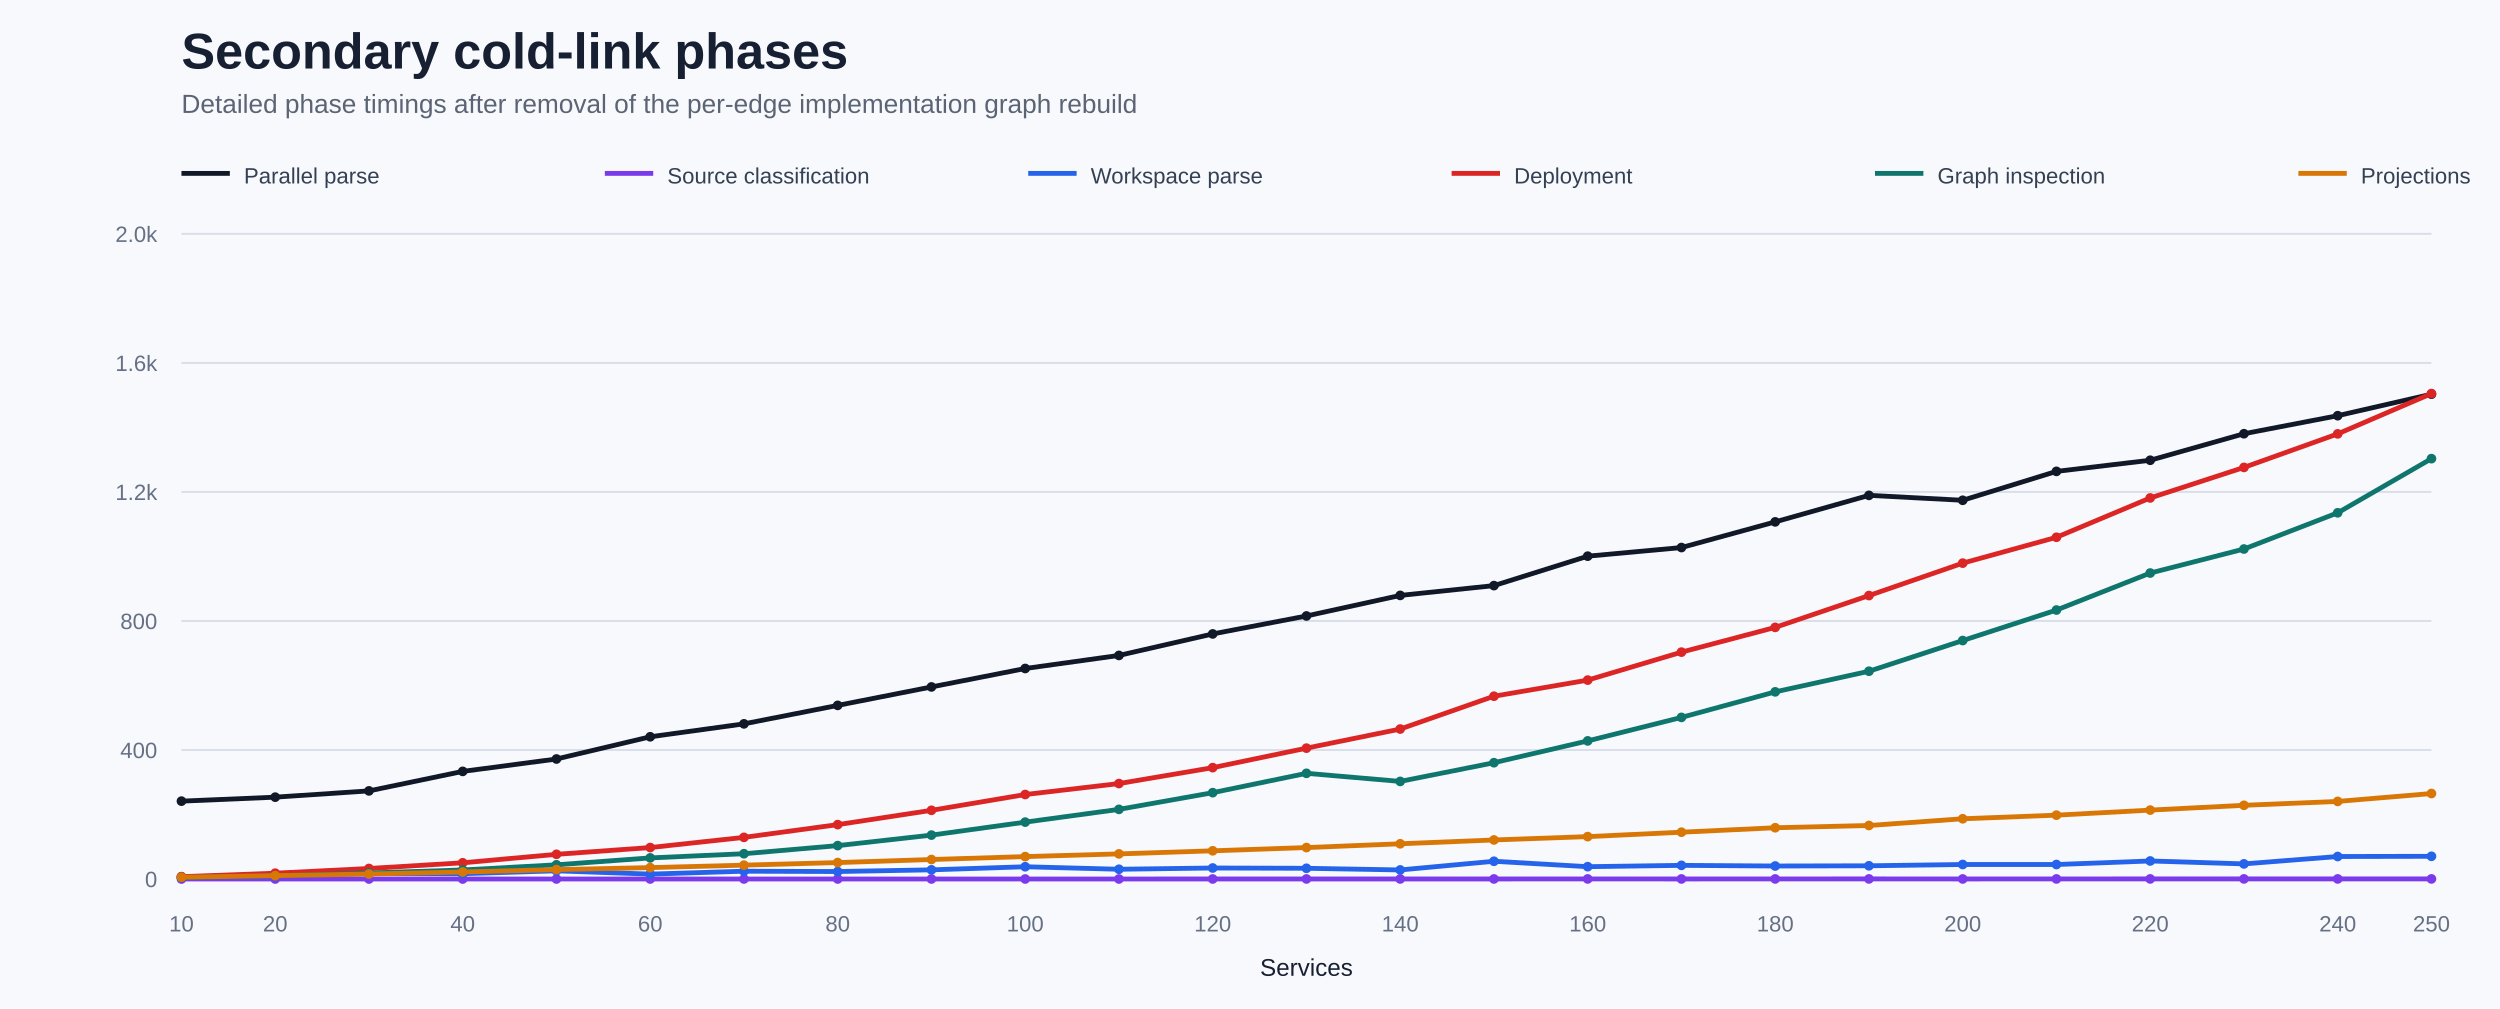
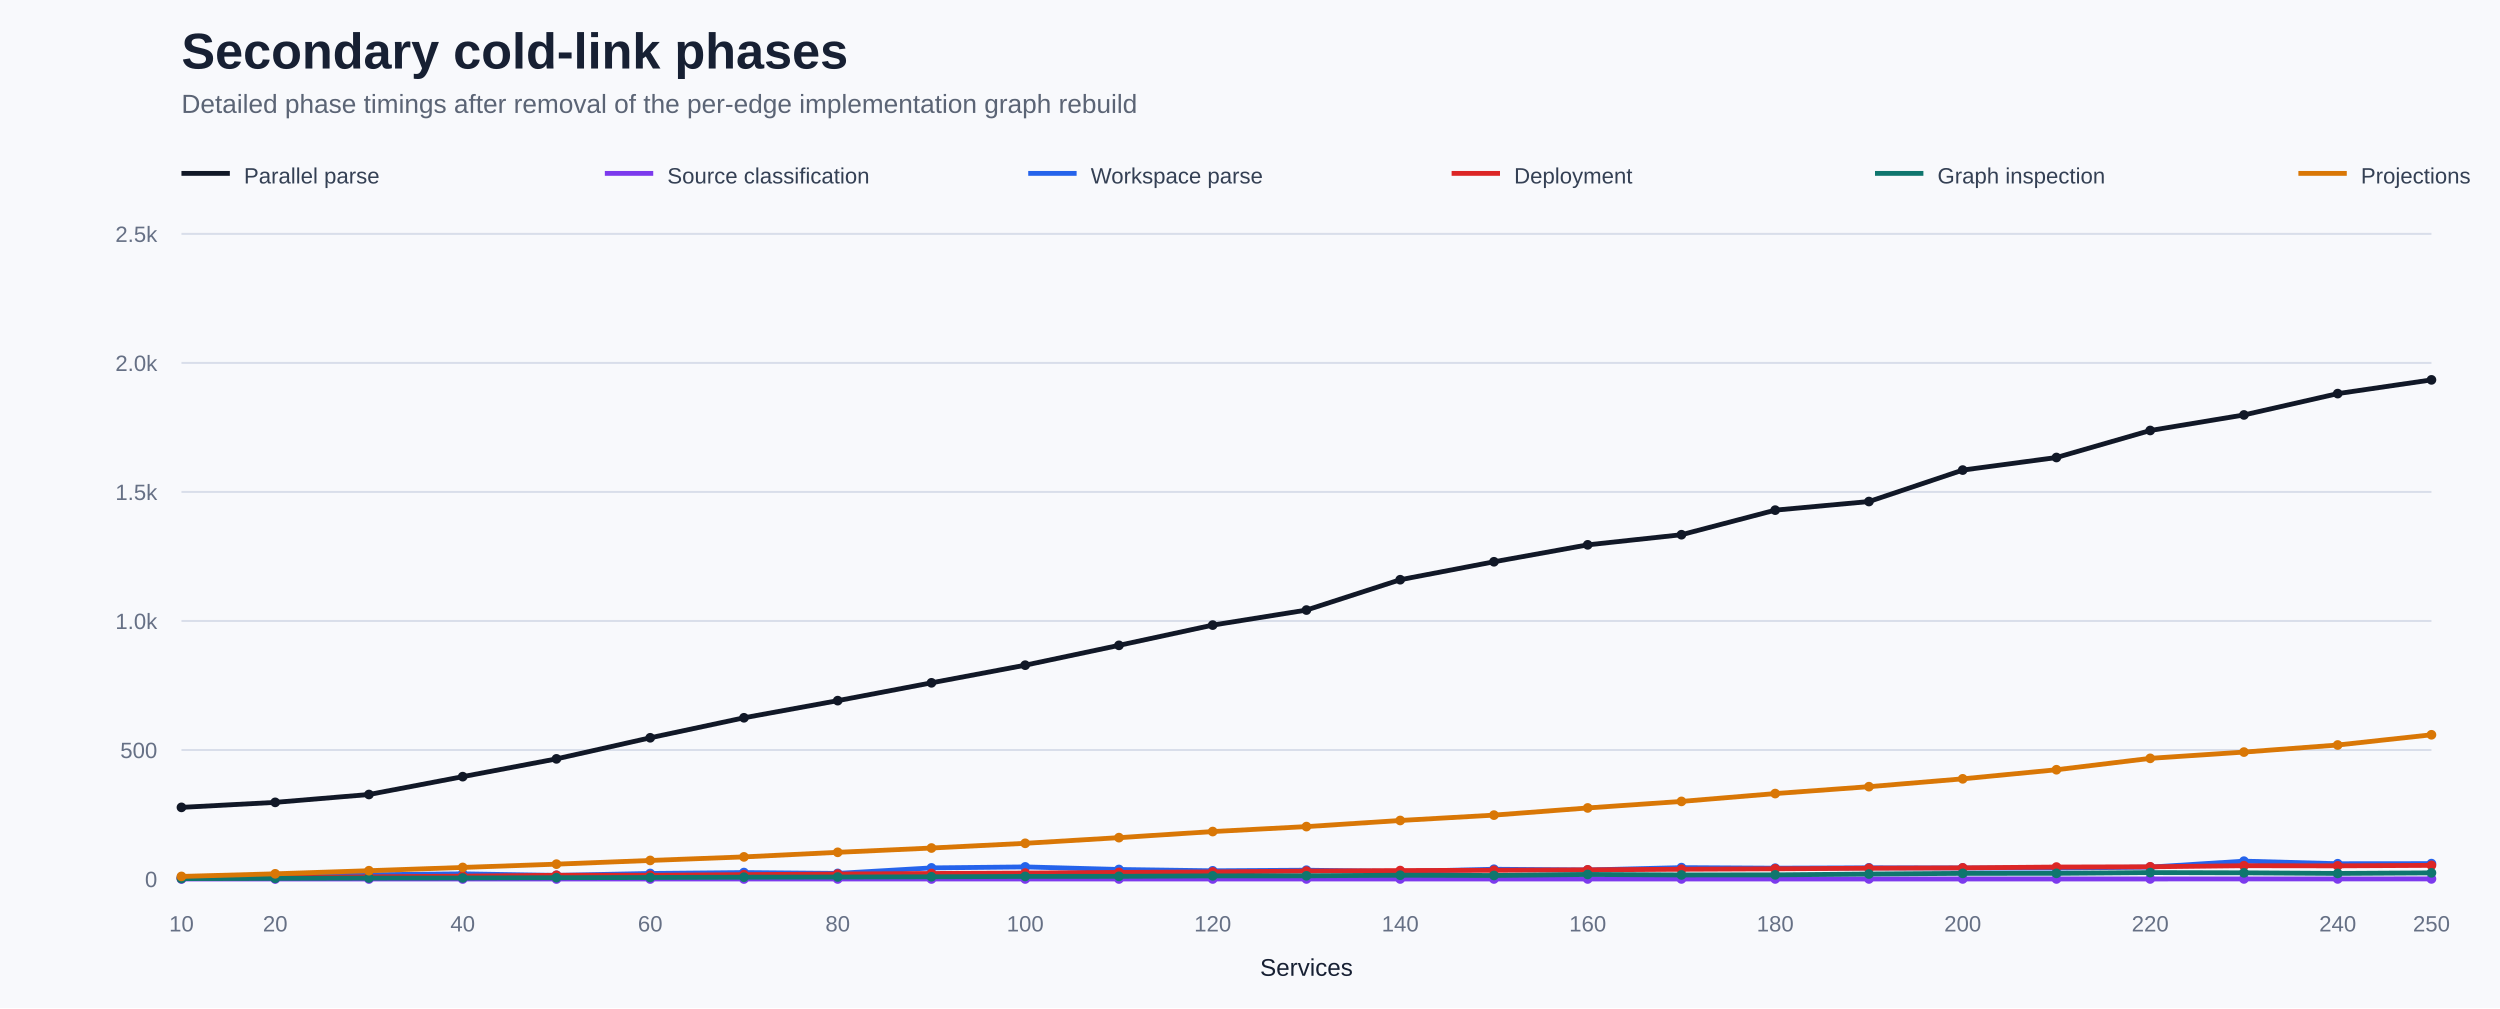
<svg xmlns="http://www.w3.org/2000/svg" width="1240" height="500" viewBox="0 0 1240 500" role="img" aria-labelledby="title description">
  <style>text{font-family:Arial,Helvetica,sans-serif;fill:#172033}.title{font-size:25px;font-weight:700}.subtitle{font-size:13px;fill:#5b6475}.legend{font-size:11px;fill:#344054}.tick{font-size:11px;fill:#667085}.grid{stroke:#d9deea;stroke-width:1}</style>
  <rect width="100%" height="100%" fill="#f8f9fc" />
  <text x="90" y="34" class="title">Secondary cold-link phases</text>
  <text x="90" y="56" class="subtitle">Detailed phase timings after removal of the per-edge implementation graph rebuild</text>
  <line x1="90" y1="436" x2="1206" y2="436" class="grid" />
  <text x="78" y="440" text-anchor="end" class="tick">0</text>
  <line x1="90" y1="372" x2="1206" y2="372" class="grid" />
-   <text x="78" y="376" text-anchor="end" class="tick">400</text>
+   <text x="78" y="376" text-anchor="end" class="tick">500</text>
  <line x1="90" y1="308" x2="1206" y2="308" class="grid" />
-   <text x="78" y="312" text-anchor="end" class="tick">800</text>
+   <text x="78" y="312" text-anchor="end" class="tick">1.0k</text>
  <line x1="90" y1="244" x2="1206" y2="244" class="grid" />
-   <text x="78" y="248" text-anchor="end" class="tick">1.2k</text>
+   <text x="78" y="248" text-anchor="end" class="tick">1.5k</text>
  <line x1="90" y1="180" x2="1206" y2="180" class="grid" />
-   <text x="78" y="184" text-anchor="end" class="tick">1.6k</text>
+   <text x="78" y="184" text-anchor="end" class="tick">2.0k</text>
  <line x1="90" y1="116" x2="1206" y2="116" class="grid" />
-   <text x="78" y="120" text-anchor="end" class="tick">2.0k</text>
-   <path d="M90.00,397.37 L136.50,395.39 L183.00,392.28 L229.50,382.61 L276.00,376.46 L322.50,365.44 L369.00,359.03 L415.50,349.87 L462.00,340.72 L508.50,331.57 L555.00,325.09 L601.50,314.43 L648.00,305.52 L694.50,295.32 L741.00,290.46 L787.50,275.86 L834.00,271.58 L880.50,258.85 L927.00,245.70 L973.50,248.14 L1020.00,233.80 L1066.50,228.28 L1113.00,215.13 L1159.50,206.18 L1206.00,195.51" fill="none" stroke="#111827" stroke-width="2.4" />
-   <circle cx="90.00" cy="397.37" r="2.4" fill="#111827" />
-   <circle cx="136.50" cy="395.39" r="2.4" fill="#111827" />
-   <circle cx="183.00" cy="392.28" r="2.4" fill="#111827" />
-   <circle cx="229.50" cy="382.61" r="2.4" fill="#111827" />
-   <circle cx="276.00" cy="376.46" r="2.4" fill="#111827" />
-   <circle cx="322.50" cy="365.44" r="2.4" fill="#111827" />
-   <circle cx="369.00" cy="359.03" r="2.4" fill="#111827" />
-   <circle cx="415.50" cy="349.87" r="2.4" fill="#111827" />
-   <circle cx="462.00" cy="340.72" r="2.4" fill="#111827" />
-   <circle cx="508.50" cy="331.57" r="2.4" fill="#111827" />
-   <circle cx="555.00" cy="325.09" r="2.4" fill="#111827" />
-   <circle cx="601.50" cy="314.43" r="2.4" fill="#111827" />
-   <circle cx="648.00" cy="305.52" r="2.4" fill="#111827" />
-   <circle cx="694.50" cy="295.32" r="2.4" fill="#111827" />
-   <circle cx="741.00" cy="290.46" r="2.4" fill="#111827" />
-   <circle cx="787.50" cy="275.86" r="2.4" fill="#111827" />
-   <circle cx="834.00" cy="271.58" r="2.4" fill="#111827" />
-   <circle cx="880.50" cy="258.85" r="2.4" fill="#111827" />
-   <circle cx="927.00" cy="245.70" r="2.4" fill="#111827" />
-   <circle cx="973.50" cy="248.14" r="2.4" fill="#111827" />
-   <circle cx="1020.00" cy="233.80" r="2.4" fill="#111827" />
-   <circle cx="1066.50" cy="228.28" r="2.4" fill="#111827" />
-   <circle cx="1113.00" cy="215.13" r="2.4" fill="#111827" />
-   <circle cx="1159.50" cy="206.18" r="2.4" fill="#111827" />
-   <circle cx="1206.00" cy="195.51" r="2.4" fill="#111827" />
+   <text x="78" y="120" text-anchor="end" class="tick">2.5k</text>
+   <path d="M90.00,400.46 L136.50,397.97 L183.00,394.07 L229.50,385.22 L276.00,376.40 L322.50,365.94 L369.00,356.02 L415.50,347.52 L462.00,338.68 L508.50,329.93 L555.00,320.09 L601.50,310.05 L648.00,302.59 L694.50,287.54 L741.00,278.64 L787.50,270.24 L834.00,265.22 L880.50,253.03 L927.00,248.76 L973.50,233.16 L1020.00,226.92 L1066.50,213.52 L1113.00,205.81 L1159.50,195.23 L1206.00,188.42" fill="none" stroke="#111827" stroke-width="2.4" />
+   <circle cx="90.00" cy="400.46" r="2.4" fill="#111827" />
+   <circle cx="136.50" cy="397.97" r="2.4" fill="#111827" />
+   <circle cx="183.00" cy="394.07" r="2.4" fill="#111827" />
+   <circle cx="229.50" cy="385.22" r="2.4" fill="#111827" />
+   <circle cx="276.00" cy="376.40" r="2.4" fill="#111827" />
+   <circle cx="322.50" cy="365.94" r="2.4" fill="#111827" />
+   <circle cx="369.00" cy="356.02" r="2.4" fill="#111827" />
+   <circle cx="415.50" cy="347.52" r="2.4" fill="#111827" />
+   <circle cx="462.00" cy="338.68" r="2.4" fill="#111827" />
+   <circle cx="508.50" cy="329.93" r="2.4" fill="#111827" />
+   <circle cx="555.00" cy="320.09" r="2.4" fill="#111827" />
+   <circle cx="601.50" cy="310.05" r="2.4" fill="#111827" />
+   <circle cx="648.00" cy="302.59" r="2.4" fill="#111827" />
+   <circle cx="694.50" cy="287.54" r="2.4" fill="#111827" />
+   <circle cx="741.00" cy="278.64" r="2.4" fill="#111827" />
+   <circle cx="787.50" cy="270.24" r="2.4" fill="#111827" />
+   <circle cx="834.00" cy="265.22" r="2.4" fill="#111827" />
+   <circle cx="880.50" cy="253.03" r="2.4" fill="#111827" />
+   <circle cx="927.00" cy="248.76" r="2.4" fill="#111827" />
+   <circle cx="973.50" cy="233.16" r="2.4" fill="#111827" />
+   <circle cx="1020.00" cy="226.92" r="2.4" fill="#111827" />
+   <circle cx="1066.50" cy="213.52" r="2.4" fill="#111827" />
+   <circle cx="1113.00" cy="205.81" r="2.4" fill="#111827" />
+   <circle cx="1159.50" cy="195.23" r="2.4" fill="#111827" />
+   <circle cx="1206.00" cy="188.42" r="2.4" fill="#111827" />
  <line x1="90" y1="86" x2="114" y2="86" stroke="#111827" stroke-width="2.4" />
  <text x="121" y="91" class="legend">Parallel parse</text>
-   <path d="M90.00,435.99 L136.50,435.99 L183.00,435.99 L229.50,435.99 L276.00,435.98 L322.50,435.98 L369.00,435.98 L415.50,435.98 L462.00,435.98 L508.50,435.98 L555.00,435.98 L601.50,435.97 L648.00,435.96 L694.50,435.96 L741.00,435.96 L787.50,435.95 L834.00,435.96 L880.50,435.95 L927.00,435.94 L973.50,435.96 L1020.00,435.95 L1066.50,435.94 L1113.00,435.94 L1159.50,435.94 L1206.00,435.94" fill="none" stroke="#7c3aed" stroke-width="2.4" />
+   <path d="M90.00,435.99 L136.50,435.99 L183.00,435.99 L229.50,435.99 L276.00,435.99 L322.50,435.99 L369.00,435.98 L415.50,435.98 L462.00,435.98 L508.50,435.98 L555.00,435.98 L601.50,435.98 L648.00,435.97 L694.50,435.97 L741.00,435.97 L787.50,435.97 L834.00,435.96 L880.50,435.96 L927.00,435.96 L973.50,435.96 L1020.00,435.96 L1066.50,435.96 L1113.00,435.95 L1159.50,435.95 L1206.00,435.94" fill="none" stroke="#7c3aed" stroke-width="2.4" />
  <circle cx="90.00" cy="435.99" r="2.4" fill="#7c3aed" />
  <circle cx="136.50" cy="435.99" r="2.4" fill="#7c3aed" />
  <circle cx="183.00" cy="435.99" r="2.4" fill="#7c3aed" />
  <circle cx="229.50" cy="435.99" r="2.4" fill="#7c3aed" />
-   <circle cx="276.00" cy="435.98" r="2.4" fill="#7c3aed" />
-   <circle cx="322.50" cy="435.98" r="2.4" fill="#7c3aed" />
+   <circle cx="276.00" cy="435.99" r="2.4" fill="#7c3aed" />
+   <circle cx="322.50" cy="435.99" r="2.4" fill="#7c3aed" />
  <circle cx="369.00" cy="435.98" r="2.4" fill="#7c3aed" />
  <circle cx="415.50" cy="435.98" r="2.4" fill="#7c3aed" />
  <circle cx="462.00" cy="435.98" r="2.4" fill="#7c3aed" />
  <circle cx="508.50" cy="435.98" r="2.4" fill="#7c3aed" />
  <circle cx="555.00" cy="435.98" r="2.4" fill="#7c3aed" />
-   <circle cx="601.50" cy="435.97" r="2.4" fill="#7c3aed" />
-   <circle cx="648.00" cy="435.96" r="2.4" fill="#7c3aed" />
-   <circle cx="694.50" cy="435.96" r="2.4" fill="#7c3aed" />
-   <circle cx="741.00" cy="435.96" r="2.4" fill="#7c3aed" />
-   <circle cx="787.50" cy="435.95" r="2.4" fill="#7c3aed" />
+   <circle cx="601.50" cy="435.98" r="2.4" fill="#7c3aed" />
+   <circle cx="648.00" cy="435.97" r="2.4" fill="#7c3aed" />
+   <circle cx="694.50" cy="435.97" r="2.4" fill="#7c3aed" />
+   <circle cx="741.00" cy="435.97" r="2.4" fill="#7c3aed" />
+   <circle cx="787.50" cy="435.97" r="2.4" fill="#7c3aed" />
  <circle cx="834.00" cy="435.96" r="2.4" fill="#7c3aed" />
-   <circle cx="880.50" cy="435.95" r="2.4" fill="#7c3aed" />
-   <circle cx="927.00" cy="435.94" r="2.4" fill="#7c3aed" />
+   <circle cx="880.50" cy="435.96" r="2.4" fill="#7c3aed" />
+   <circle cx="927.00" cy="435.96" r="2.4" fill="#7c3aed" />
  <circle cx="973.50" cy="435.96" r="2.4" fill="#7c3aed" />
-   <circle cx="1020.00" cy="435.95" r="2.4" fill="#7c3aed" />
-   <circle cx="1066.50" cy="435.94" r="2.4" fill="#7c3aed" />
-   <circle cx="1113.00" cy="435.94" r="2.4" fill="#7c3aed" />
-   <circle cx="1159.50" cy="435.94" r="2.4" fill="#7c3aed" />
+   <circle cx="1020.00" cy="435.96" r="2.4" fill="#7c3aed" />
+   <circle cx="1066.50" cy="435.96" r="2.4" fill="#7c3aed" />
+   <circle cx="1113.00" cy="435.95" r="2.4" fill="#7c3aed" />
+   <circle cx="1159.50" cy="435.95" r="2.4" fill="#7c3aed" />
  <circle cx="1206.00" cy="435.94" r="2.4" fill="#7c3aed" />
  <line x1="300" y1="86" x2="324" y2="86" stroke="#7c3aed" stroke-width="2.4" />
  <text x="331" y="91" class="legend">Source classification</text>
-   <path d="M90.00,434.85 L136.50,434.36 L183.00,433.30 L229.50,433.36 L276.00,431.93 L322.50,433.56 L369.00,432.12 L415.50,432.28 L462.00,431.44 L508.50,429.91 L555.00,431.15 L601.50,430.53 L648.00,430.67 L694.50,431.49 L741.00,427.19 L787.50,429.87 L834.00,429.22 L880.50,429.54 L927.00,429.43 L973.50,428.79 L1020.00,428.80 L1066.50,427.04 L1113.00,428.49 L1159.50,424.83 L1206.00,424.73" fill="none" stroke="#2563eb" stroke-width="2.4" />
-   <circle cx="90.00" cy="434.85" r="2.4" fill="#2563eb" />
-   <circle cx="136.50" cy="434.36" r="2.4" fill="#2563eb" />
-   <circle cx="183.00" cy="433.30" r="2.4" fill="#2563eb" />
-   <circle cx="229.50" cy="433.36" r="2.4" fill="#2563eb" />
-   <circle cx="276.00" cy="431.93" r="2.4" fill="#2563eb" />
-   <circle cx="322.50" cy="433.56" r="2.4" fill="#2563eb" />
-   <circle cx="369.00" cy="432.12" r="2.4" fill="#2563eb" />
-   <circle cx="415.50" cy="432.28" r="2.4" fill="#2563eb" />
-   <circle cx="462.00" cy="431.44" r="2.4" fill="#2563eb" />
-   <circle cx="508.50" cy="429.91" r="2.4" fill="#2563eb" />
-   <circle cx="555.00" cy="431.15" r="2.4" fill="#2563eb" />
-   <circle cx="601.50" cy="430.53" r="2.4" fill="#2563eb" />
-   <circle cx="648.00" cy="430.67" r="2.4" fill="#2563eb" />
-   <circle cx="694.50" cy="431.49" r="2.4" fill="#2563eb" />
-   <circle cx="741.00" cy="427.19" r="2.4" fill="#2563eb" />
-   <circle cx="787.50" cy="429.87" r="2.4" fill="#2563eb" />
-   <circle cx="834.00" cy="429.22" r="2.4" fill="#2563eb" />
-   <circle cx="880.50" cy="429.54" r="2.4" fill="#2563eb" />
-   <circle cx="927.00" cy="429.43" r="2.4" fill="#2563eb" />
-   <circle cx="973.50" cy="428.79" r="2.4" fill="#2563eb" />
-   <circle cx="1020.00" cy="428.80" r="2.4" fill="#2563eb" />
-   <circle cx="1066.50" cy="427.04" r="2.4" fill="#2563eb" />
-   <circle cx="1113.00" cy="428.49" r="2.4" fill="#2563eb" />
-   <circle cx="1159.50" cy="424.83" r="2.4" fill="#2563eb" />
-   <circle cx="1206.00" cy="424.73" r="2.4" fill="#2563eb" />
+   <path d="M90.00,435.03 L136.50,434.30 L183.00,433.89 L229.50,433.43 L276.00,434.19 L322.50,433.24 L369.00,432.79 L415.50,433.21 L462.00,430.48 L508.50,429.99 L555.00,431.26 L601.50,431.92 L648.00,431.62 L694.50,432.28 L741.00,431.15 L787.50,431.53 L834.00,430.34 L880.50,430.62 L927.00,430.44 L973.50,430.53 L1020.00,430.56 L1066.50,430.09 L1113.00,427.14 L1159.50,428.41 L1206.00,428.36" fill="none" stroke="#2563eb" stroke-width="2.4" />
+   <circle cx="90.00" cy="435.03" r="2.4" fill="#2563eb" />
+   <circle cx="136.50" cy="434.30" r="2.4" fill="#2563eb" />
+   <circle cx="183.00" cy="433.89" r="2.4" fill="#2563eb" />
+   <circle cx="229.50" cy="433.43" r="2.4" fill="#2563eb" />
+   <circle cx="276.00" cy="434.19" r="2.4" fill="#2563eb" />
+   <circle cx="322.50" cy="433.24" r="2.4" fill="#2563eb" />
+   <circle cx="369.00" cy="432.79" r="2.4" fill="#2563eb" />
+   <circle cx="415.50" cy="433.21" r="2.4" fill="#2563eb" />
+   <circle cx="462.00" cy="430.48" r="2.4" fill="#2563eb" />
+   <circle cx="508.50" cy="429.99" r="2.4" fill="#2563eb" />
+   <circle cx="555.00" cy="431.26" r="2.4" fill="#2563eb" />
+   <circle cx="601.50" cy="431.92" r="2.4" fill="#2563eb" />
+   <circle cx="648.00" cy="431.62" r="2.4" fill="#2563eb" />
+   <circle cx="694.50" cy="432.28" r="2.4" fill="#2563eb" />
+   <circle cx="741.00" cy="431.15" r="2.4" fill="#2563eb" />
+   <circle cx="787.50" cy="431.53" r="2.4" fill="#2563eb" />
+   <circle cx="834.00" cy="430.34" r="2.4" fill="#2563eb" />
+   <circle cx="880.50" cy="430.62" r="2.4" fill="#2563eb" />
+   <circle cx="927.00" cy="430.44" r="2.4" fill="#2563eb" />
+   <circle cx="973.50" cy="430.53" r="2.4" fill="#2563eb" />
+   <circle cx="1020.00" cy="430.56" r="2.4" fill="#2563eb" />
+   <circle cx="1066.50" cy="430.09" r="2.4" fill="#2563eb" />
+   <circle cx="1113.00" cy="427.14" r="2.4" fill="#2563eb" />
+   <circle cx="1159.50" cy="428.41" r="2.4" fill="#2563eb" />
+   <circle cx="1206.00" cy="428.36" r="2.4" fill="#2563eb" />
  <line x1="510" y1="86" x2="534" y2="86" stroke="#2563eb" stroke-width="2.4" />
  <text x="541" y="91" class="legend">Workspace parse</text>
-   <path d="M90.00,434.84 L136.50,433.10 L183.00,430.77 L229.50,427.94 L276.00,423.74 L322.50,420.38 L369.00,415.33 L415.50,409.01 L462.00,401.91 L508.50,394.08 L555.00,388.64 L601.50,380.75 L648.00,371.08 L694.50,361.60 L741.00,345.32 L787.50,337.33 L834.00,323.46 L880.50,311.18 L927.00,295.39 L973.50,279.32 L1020.00,266.49 L1066.50,246.98 L1113.00,231.84 L1159.50,215.20 L1206.00,195.21" fill="none" stroke="#dc2626" stroke-width="2.4" />
-   <circle cx="90.00" cy="434.84" r="2.4" fill="#dc2626" />
-   <circle cx="136.50" cy="433.10" r="2.4" fill="#dc2626" />
-   <circle cx="183.00" cy="430.77" r="2.4" fill="#dc2626" />
-   <circle cx="229.50" cy="427.94" r="2.4" fill="#dc2626" />
-   <circle cx="276.00" cy="423.74" r="2.4" fill="#dc2626" />
-   <circle cx="322.50" cy="420.38" r="2.4" fill="#dc2626" />
-   <circle cx="369.00" cy="415.33" r="2.4" fill="#dc2626" />
-   <circle cx="415.50" cy="409.01" r="2.4" fill="#dc2626" />
-   <circle cx="462.00" cy="401.91" r="2.4" fill="#dc2626" />
-   <circle cx="508.50" cy="394.08" r="2.4" fill="#dc2626" />
-   <circle cx="555.00" cy="388.64" r="2.4" fill="#dc2626" />
-   <circle cx="601.50" cy="380.75" r="2.4" fill="#dc2626" />
-   <circle cx="648.00" cy="371.08" r="2.4" fill="#dc2626" />
-   <circle cx="694.50" cy="361.60" r="2.4" fill="#dc2626" />
-   <circle cx="741.00" cy="345.32" r="2.4" fill="#dc2626" />
-   <circle cx="787.50" cy="337.33" r="2.4" fill="#dc2626" />
-   <circle cx="834.00" cy="323.46" r="2.4" fill="#dc2626" />
-   <circle cx="880.50" cy="311.18" r="2.4" fill="#dc2626" />
-   <circle cx="927.00" cy="295.39" r="2.4" fill="#dc2626" />
-   <circle cx="973.50" cy="279.32" r="2.4" fill="#dc2626" />
-   <circle cx="1020.00" cy="266.49" r="2.4" fill="#dc2626" />
-   <circle cx="1066.50" cy="246.98" r="2.4" fill="#dc2626" />
-   <circle cx="1113.00" cy="231.84" r="2.4" fill="#dc2626" />
-   <circle cx="1159.50" cy="215.20" r="2.4" fill="#dc2626" />
-   <circle cx="1206.00" cy="195.21" r="2.4" fill="#dc2626" />
+   <path d="M90.00,435.58 L136.50,435.26 L183.00,434.93 L229.50,434.57 L276.00,434.15 L322.50,434.14 L369.00,433.83 L415.50,433.53 L462.00,433.25 L508.50,433.05 L555.00,432.72 L601.50,432.48 L648.00,432.05 L694.50,431.80 L741.00,431.66 L787.50,431.44 L834.00,431.15 L880.50,430.93 L927.00,430.64 L973.50,430.46 L1020.00,430.06 L1066.50,429.93 L1113.00,429.39 L1159.50,429.46 L1206.00,429.22" fill="none" stroke="#dc2626" stroke-width="2.4" />
+   <circle cx="90.00" cy="435.58" r="2.4" fill="#dc2626" />
+   <circle cx="136.50" cy="435.26" r="2.4" fill="#dc2626" />
+   <circle cx="183.00" cy="434.93" r="2.4" fill="#dc2626" />
+   <circle cx="229.50" cy="434.57" r="2.4" fill="#dc2626" />
+   <circle cx="276.00" cy="434.15" r="2.4" fill="#dc2626" />
+   <circle cx="322.50" cy="434.14" r="2.4" fill="#dc2626" />
+   <circle cx="369.00" cy="433.83" r="2.4" fill="#dc2626" />
+   <circle cx="415.50" cy="433.53" r="2.4" fill="#dc2626" />
+   <circle cx="462.00" cy="433.25" r="2.4" fill="#dc2626" />
+   <circle cx="508.50" cy="433.05" r="2.4" fill="#dc2626" />
+   <circle cx="555.00" cy="432.72" r="2.4" fill="#dc2626" />
+   <circle cx="601.50" cy="432.48" r="2.4" fill="#dc2626" />
+   <circle cx="648.00" cy="432.05" r="2.4" fill="#dc2626" />
+   <circle cx="694.50" cy="431.80" r="2.4" fill="#dc2626" />
+   <circle cx="741.00" cy="431.66" r="2.4" fill="#dc2626" />
+   <circle cx="787.50" cy="431.44" r="2.4" fill="#dc2626" />
+   <circle cx="834.00" cy="431.15" r="2.4" fill="#dc2626" />
+   <circle cx="880.50" cy="430.93" r="2.4" fill="#dc2626" />
+   <circle cx="927.00" cy="430.64" r="2.4" fill="#dc2626" />
+   <circle cx="973.50" cy="430.46" r="2.4" fill="#dc2626" />
+   <circle cx="1020.00" cy="430.06" r="2.4" fill="#dc2626" />
+   <circle cx="1066.50" cy="429.93" r="2.4" fill="#dc2626" />
+   <circle cx="1113.00" cy="429.39" r="2.4" fill="#dc2626" />
+   <circle cx="1159.50" cy="429.46" r="2.4" fill="#dc2626" />
+   <circle cx="1206.00" cy="429.22" r="2.4" fill="#dc2626" />
  <line x1="720" y1="86" x2="744" y2="86" stroke="#dc2626" stroke-width="2.4" />
  <text x="751" y="91" class="legend">Deployment</text>
-   <path d="M90.00,435.25 L136.50,434.37 L183.00,433.00 L229.50,431.50 L276.00,428.94 L322.50,425.52 L369.00,423.45 L415.50,419.42 L462.00,414.21 L508.50,407.77 L555.00,401.44 L601.50,393.16 L648.00,383.57 L694.50,387.58 L741.00,378.30 L787.50,367.48 L834.00,355.83 L880.50,343.16 L927.00,332.93 L973.50,317.71 L1020.00,302.58 L1066.50,284.23 L1113.00,272.31 L1159.50,254.35 L1206.00,227.49" fill="none" stroke="#0f766e" stroke-width="2.4" />
-   <circle cx="90.00" cy="435.25" r="2.4" fill="#0f766e" />
-   <circle cx="136.50" cy="434.37" r="2.4" fill="#0f766e" />
-   <circle cx="183.00" cy="433.00" r="2.4" fill="#0f766e" />
-   <circle cx="229.50" cy="431.50" r="2.4" fill="#0f766e" />
-   <circle cx="276.00" cy="428.94" r="2.4" fill="#0f766e" />
-   <circle cx="322.50" cy="425.52" r="2.4" fill="#0f766e" />
-   <circle cx="369.00" cy="423.45" r="2.4" fill="#0f766e" />
-   <circle cx="415.50" cy="419.42" r="2.4" fill="#0f766e" />
-   <circle cx="462.00" cy="414.21" r="2.4" fill="#0f766e" />
-   <circle cx="508.50" cy="407.77" r="2.4" fill="#0f766e" />
-   <circle cx="555.00" cy="401.44" r="2.4" fill="#0f766e" />
-   <circle cx="601.50" cy="393.16" r="2.4" fill="#0f766e" />
-   <circle cx="648.00" cy="383.57" r="2.4" fill="#0f766e" />
-   <circle cx="694.50" cy="387.58" r="2.4" fill="#0f766e" />
-   <circle cx="741.00" cy="378.30" r="2.4" fill="#0f766e" />
-   <circle cx="787.50" cy="367.48" r="2.4" fill="#0f766e" />
-   <circle cx="834.00" cy="355.83" r="2.4" fill="#0f766e" />
-   <circle cx="880.50" cy="343.16" r="2.4" fill="#0f766e" />
-   <circle cx="927.00" cy="332.93" r="2.4" fill="#0f766e" />
-   <circle cx="973.50" cy="317.71" r="2.4" fill="#0f766e" />
-   <circle cx="1020.00" cy="302.58" r="2.4" fill="#0f766e" />
-   <circle cx="1066.50" cy="284.23" r="2.4" fill="#0f766e" />
-   <circle cx="1113.00" cy="272.31" r="2.4" fill="#0f766e" />
-   <circle cx="1159.50" cy="254.35" r="2.4" fill="#0f766e" />
-   <circle cx="1206.00" cy="227.49" r="2.4" fill="#0f766e" />
+   <path d="M90.00,435.78 L136.50,435.66 L183.00,435.54 L229.50,435.48 L276.00,435.34 L322.50,435.24 L369.00,435.09 L415.50,435.00 L462.00,434.88 L508.50,434.70 L555.00,434.66 L601.50,434.43 L648.00,434.40 L694.50,434.11 L741.00,434.24 L787.50,433.73 L834.00,433.98 L880.50,433.94 L927.00,433.52 L973.50,433.19 L1020.00,433.17 L1066.50,432.80 L1113.00,432.92 L1159.50,433.22 L1206.00,432.94" fill="none" stroke="#0f766e" stroke-width="2.4" />
+   <circle cx="90.00" cy="435.78" r="2.4" fill="#0f766e" />
+   <circle cx="136.50" cy="435.66" r="2.4" fill="#0f766e" />
+   <circle cx="183.00" cy="435.54" r="2.4" fill="#0f766e" />
+   <circle cx="229.50" cy="435.48" r="2.4" fill="#0f766e" />
+   <circle cx="276.00" cy="435.34" r="2.4" fill="#0f766e" />
+   <circle cx="322.50" cy="435.24" r="2.4" fill="#0f766e" />
+   <circle cx="369.00" cy="435.09" r="2.4" fill="#0f766e" />
+   <circle cx="415.50" cy="435.00" r="2.4" fill="#0f766e" />
+   <circle cx="462.00" cy="434.88" r="2.4" fill="#0f766e" />
+   <circle cx="508.50" cy="434.70" r="2.4" fill="#0f766e" />
+   <circle cx="555.00" cy="434.66" r="2.4" fill="#0f766e" />
+   <circle cx="601.50" cy="434.43" r="2.4" fill="#0f766e" />
+   <circle cx="648.00" cy="434.40" r="2.4" fill="#0f766e" />
+   <circle cx="694.50" cy="434.11" r="2.4" fill="#0f766e" />
+   <circle cx="741.00" cy="434.24" r="2.4" fill="#0f766e" />
+   <circle cx="787.50" cy="433.73" r="2.4" fill="#0f766e" />
+   <circle cx="834.00" cy="433.98" r="2.4" fill="#0f766e" />
+   <circle cx="880.50" cy="433.94" r="2.4" fill="#0f766e" />
+   <circle cx="927.00" cy="433.52" r="2.4" fill="#0f766e" />
+   <circle cx="973.50" cy="433.19" r="2.4" fill="#0f766e" />
+   <circle cx="1020.00" cy="433.17" r="2.4" fill="#0f766e" />
+   <circle cx="1066.50" cy="432.80" r="2.4" fill="#0f766e" />
+   <circle cx="1113.00" cy="432.92" r="2.4" fill="#0f766e" />
+   <circle cx="1159.50" cy="433.22" r="2.4" fill="#0f766e" />
+   <circle cx="1206.00" cy="432.94" r="2.4" fill="#0f766e" />
  <line x1="930" y1="86" x2="954" y2="86" stroke="#0f766e" stroke-width="2.4" />
  <text x="961" y="91" class="legend">Graph inspection</text>
-   <path d="M90.00,435.12 L136.50,434.31 L183.00,433.51 L229.50,432.51 L276.00,431.31 L322.50,430.33 L369.00,429.11 L415.50,427.83 L462.00,426.32 L508.50,424.87 L555.00,423.53 L601.50,422.00 L648.00,420.39 L694.50,418.52 L741.00,416.62 L787.50,414.96 L834.00,412.77 L880.50,410.56 L927.00,409.44 L973.50,406.11 L1020.00,404.32 L1066.50,401.81 L1113.00,399.43 L1159.50,397.50 L1206.00,393.58" fill="none" stroke="#d97706" stroke-width="2.4" />
-   <circle cx="90.00" cy="435.12" r="2.4" fill="#d97706" />
-   <circle cx="136.50" cy="434.31" r="2.4" fill="#d97706" />
-   <circle cx="183.00" cy="433.51" r="2.4" fill="#d97706" />
-   <circle cx="229.50" cy="432.51" r="2.4" fill="#d97706" />
-   <circle cx="276.00" cy="431.31" r="2.4" fill="#d97706" />
-   <circle cx="322.50" cy="430.33" r="2.4" fill="#d97706" />
-   <circle cx="369.00" cy="429.11" r="2.4" fill="#d97706" />
-   <circle cx="415.50" cy="427.83" r="2.4" fill="#d97706" />
-   <circle cx="462.00" cy="426.32" r="2.4" fill="#d97706" />
-   <circle cx="508.50" cy="424.87" r="2.4" fill="#d97706" />
-   <circle cx="555.00" cy="423.53" r="2.4" fill="#d97706" />
-   <circle cx="601.50" cy="422.00" r="2.4" fill="#d97706" />
-   <circle cx="648.00" cy="420.39" r="2.4" fill="#d97706" />
-   <circle cx="694.50" cy="418.52" r="2.4" fill="#d97706" />
-   <circle cx="741.00" cy="416.62" r="2.4" fill="#d97706" />
-   <circle cx="787.50" cy="414.96" r="2.4" fill="#d97706" />
-   <circle cx="834.00" cy="412.77" r="2.4" fill="#d97706" />
-   <circle cx="880.50" cy="410.56" r="2.4" fill="#d97706" />
-   <circle cx="927.00" cy="409.44" r="2.4" fill="#d97706" />
-   <circle cx="973.50" cy="406.11" r="2.4" fill="#d97706" />
-   <circle cx="1020.00" cy="404.32" r="2.4" fill="#d97706" />
-   <circle cx="1066.50" cy="401.81" r="2.4" fill="#d97706" />
-   <circle cx="1113.00" cy="399.43" r="2.4" fill="#d97706" />
-   <circle cx="1159.50" cy="397.50" r="2.4" fill="#d97706" />
-   <circle cx="1206.00" cy="393.58" r="2.4" fill="#d97706" />
+   <path d="M90.00,434.71 L136.50,433.41 L183.00,431.87 L229.50,430.25 L276.00,428.62 L322.50,426.78 L369.00,425.02 L415.50,422.75 L462.00,420.62 L508.50,418.28 L555.00,415.47 L601.50,412.45 L648.00,409.99 L694.50,406.96 L741.00,404.30 L787.50,400.74 L834.00,397.50 L880.50,393.61 L927.00,390.19 L973.50,386.30 L1020.00,381.79 L1066.50,376.14 L1113.00,373.03 L1159.50,369.52 L1206.00,364.45" fill="none" stroke="#d97706" stroke-width="2.4" />
+   <circle cx="90.00" cy="434.71" r="2.4" fill="#d97706" />
+   <circle cx="136.50" cy="433.41" r="2.4" fill="#d97706" />
+   <circle cx="183.00" cy="431.87" r="2.4" fill="#d97706" />
+   <circle cx="229.50" cy="430.25" r="2.4" fill="#d97706" />
+   <circle cx="276.00" cy="428.62" r="2.4" fill="#d97706" />
+   <circle cx="322.50" cy="426.78" r="2.4" fill="#d97706" />
+   <circle cx="369.00" cy="425.02" r="2.4" fill="#d97706" />
+   <circle cx="415.50" cy="422.75" r="2.4" fill="#d97706" />
+   <circle cx="462.00" cy="420.62" r="2.4" fill="#d97706" />
+   <circle cx="508.50" cy="418.28" r="2.4" fill="#d97706" />
+   <circle cx="555.00" cy="415.47" r="2.4" fill="#d97706" />
+   <circle cx="601.50" cy="412.45" r="2.4" fill="#d97706" />
+   <circle cx="648.00" cy="409.99" r="2.4" fill="#d97706" />
+   <circle cx="694.50" cy="406.96" r="2.4" fill="#d97706" />
+   <circle cx="741.00" cy="404.30" r="2.4" fill="#d97706" />
+   <circle cx="787.50" cy="400.74" r="2.4" fill="#d97706" />
+   <circle cx="834.00" cy="397.50" r="2.4" fill="#d97706" />
+   <circle cx="880.50" cy="393.61" r="2.4" fill="#d97706" />
+   <circle cx="927.00" cy="390.19" r="2.4" fill="#d97706" />
+   <circle cx="973.50" cy="386.30" r="2.4" fill="#d97706" />
+   <circle cx="1020.00" cy="381.79" r="2.4" fill="#d97706" />
+   <circle cx="1066.50" cy="376.14" r="2.4" fill="#d97706" />
+   <circle cx="1113.00" cy="373.03" r="2.4" fill="#d97706" />
+   <circle cx="1159.50" cy="369.52" r="2.4" fill="#d97706" />
+   <circle cx="1206.00" cy="364.45" r="2.4" fill="#d97706" />
  <line x1="1140" y1="86" x2="1164" y2="86" stroke="#d97706" stroke-width="2.4" />
  <text x="1171" y="91" class="legend">Projections</text>
  <text x="90" y="462" text-anchor="middle" class="tick">10</text>
  <text x="136.5" y="462" text-anchor="middle" class="tick">20</text>
  <text x="229.5" y="462" text-anchor="middle" class="tick">40</text>
  <text x="322.5" y="462" text-anchor="middle" class="tick">60</text>
  <text x="415.5" y="462" text-anchor="middle" class="tick">80</text>
  <text x="508.5" y="462" text-anchor="middle" class="tick">100</text>
  <text x="601.5" y="462" text-anchor="middle" class="tick">120</text>
  <text x="694.5" y="462" text-anchor="middle" class="tick">140</text>
  <text x="787.5" y="462" text-anchor="middle" class="tick">160</text>
  <text x="880.5" y="462" text-anchor="middle" class="tick">180</text>
  <text x="973.5" y="462" text-anchor="middle" class="tick">200</text>
  <text x="1066.5" y="462" text-anchor="middle" class="tick">220</text>
  <text x="1159.5" y="462" text-anchor="middle" class="tick">240</text>
  <text x="1206" y="462" text-anchor="middle" class="tick">250</text>
  <text x="648" y="484" text-anchor="middle">Services</text>
</svg>
